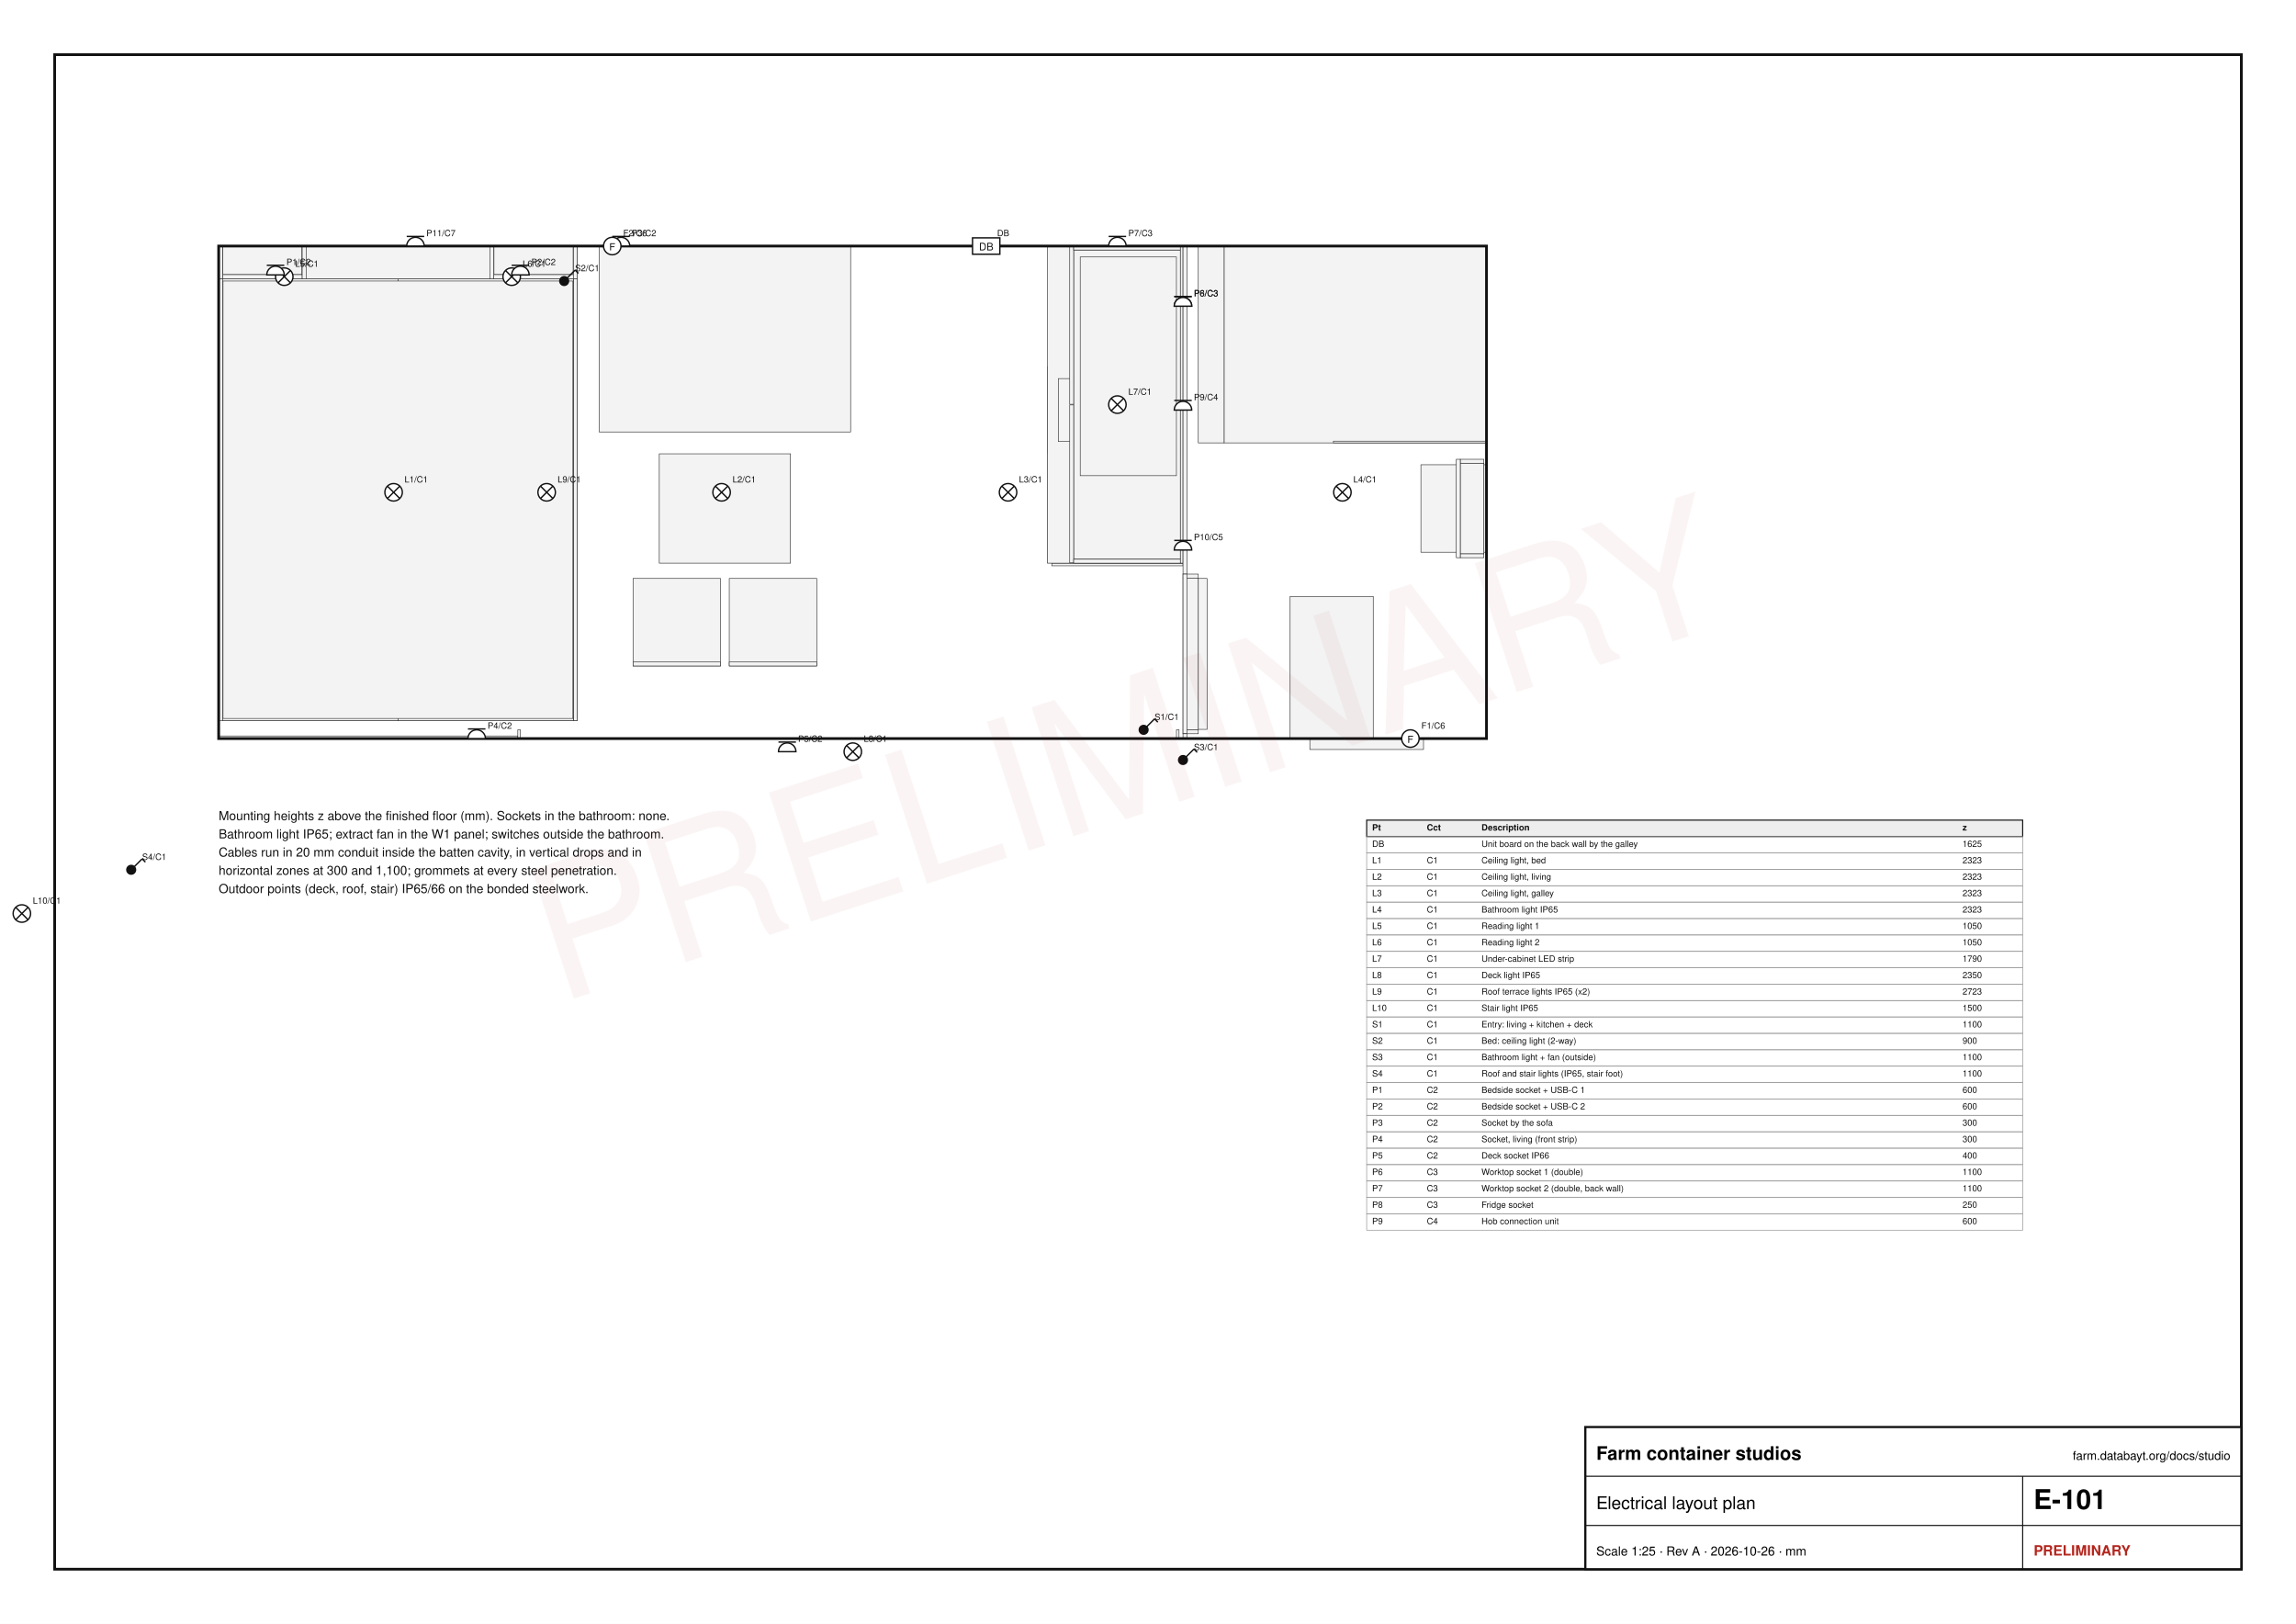
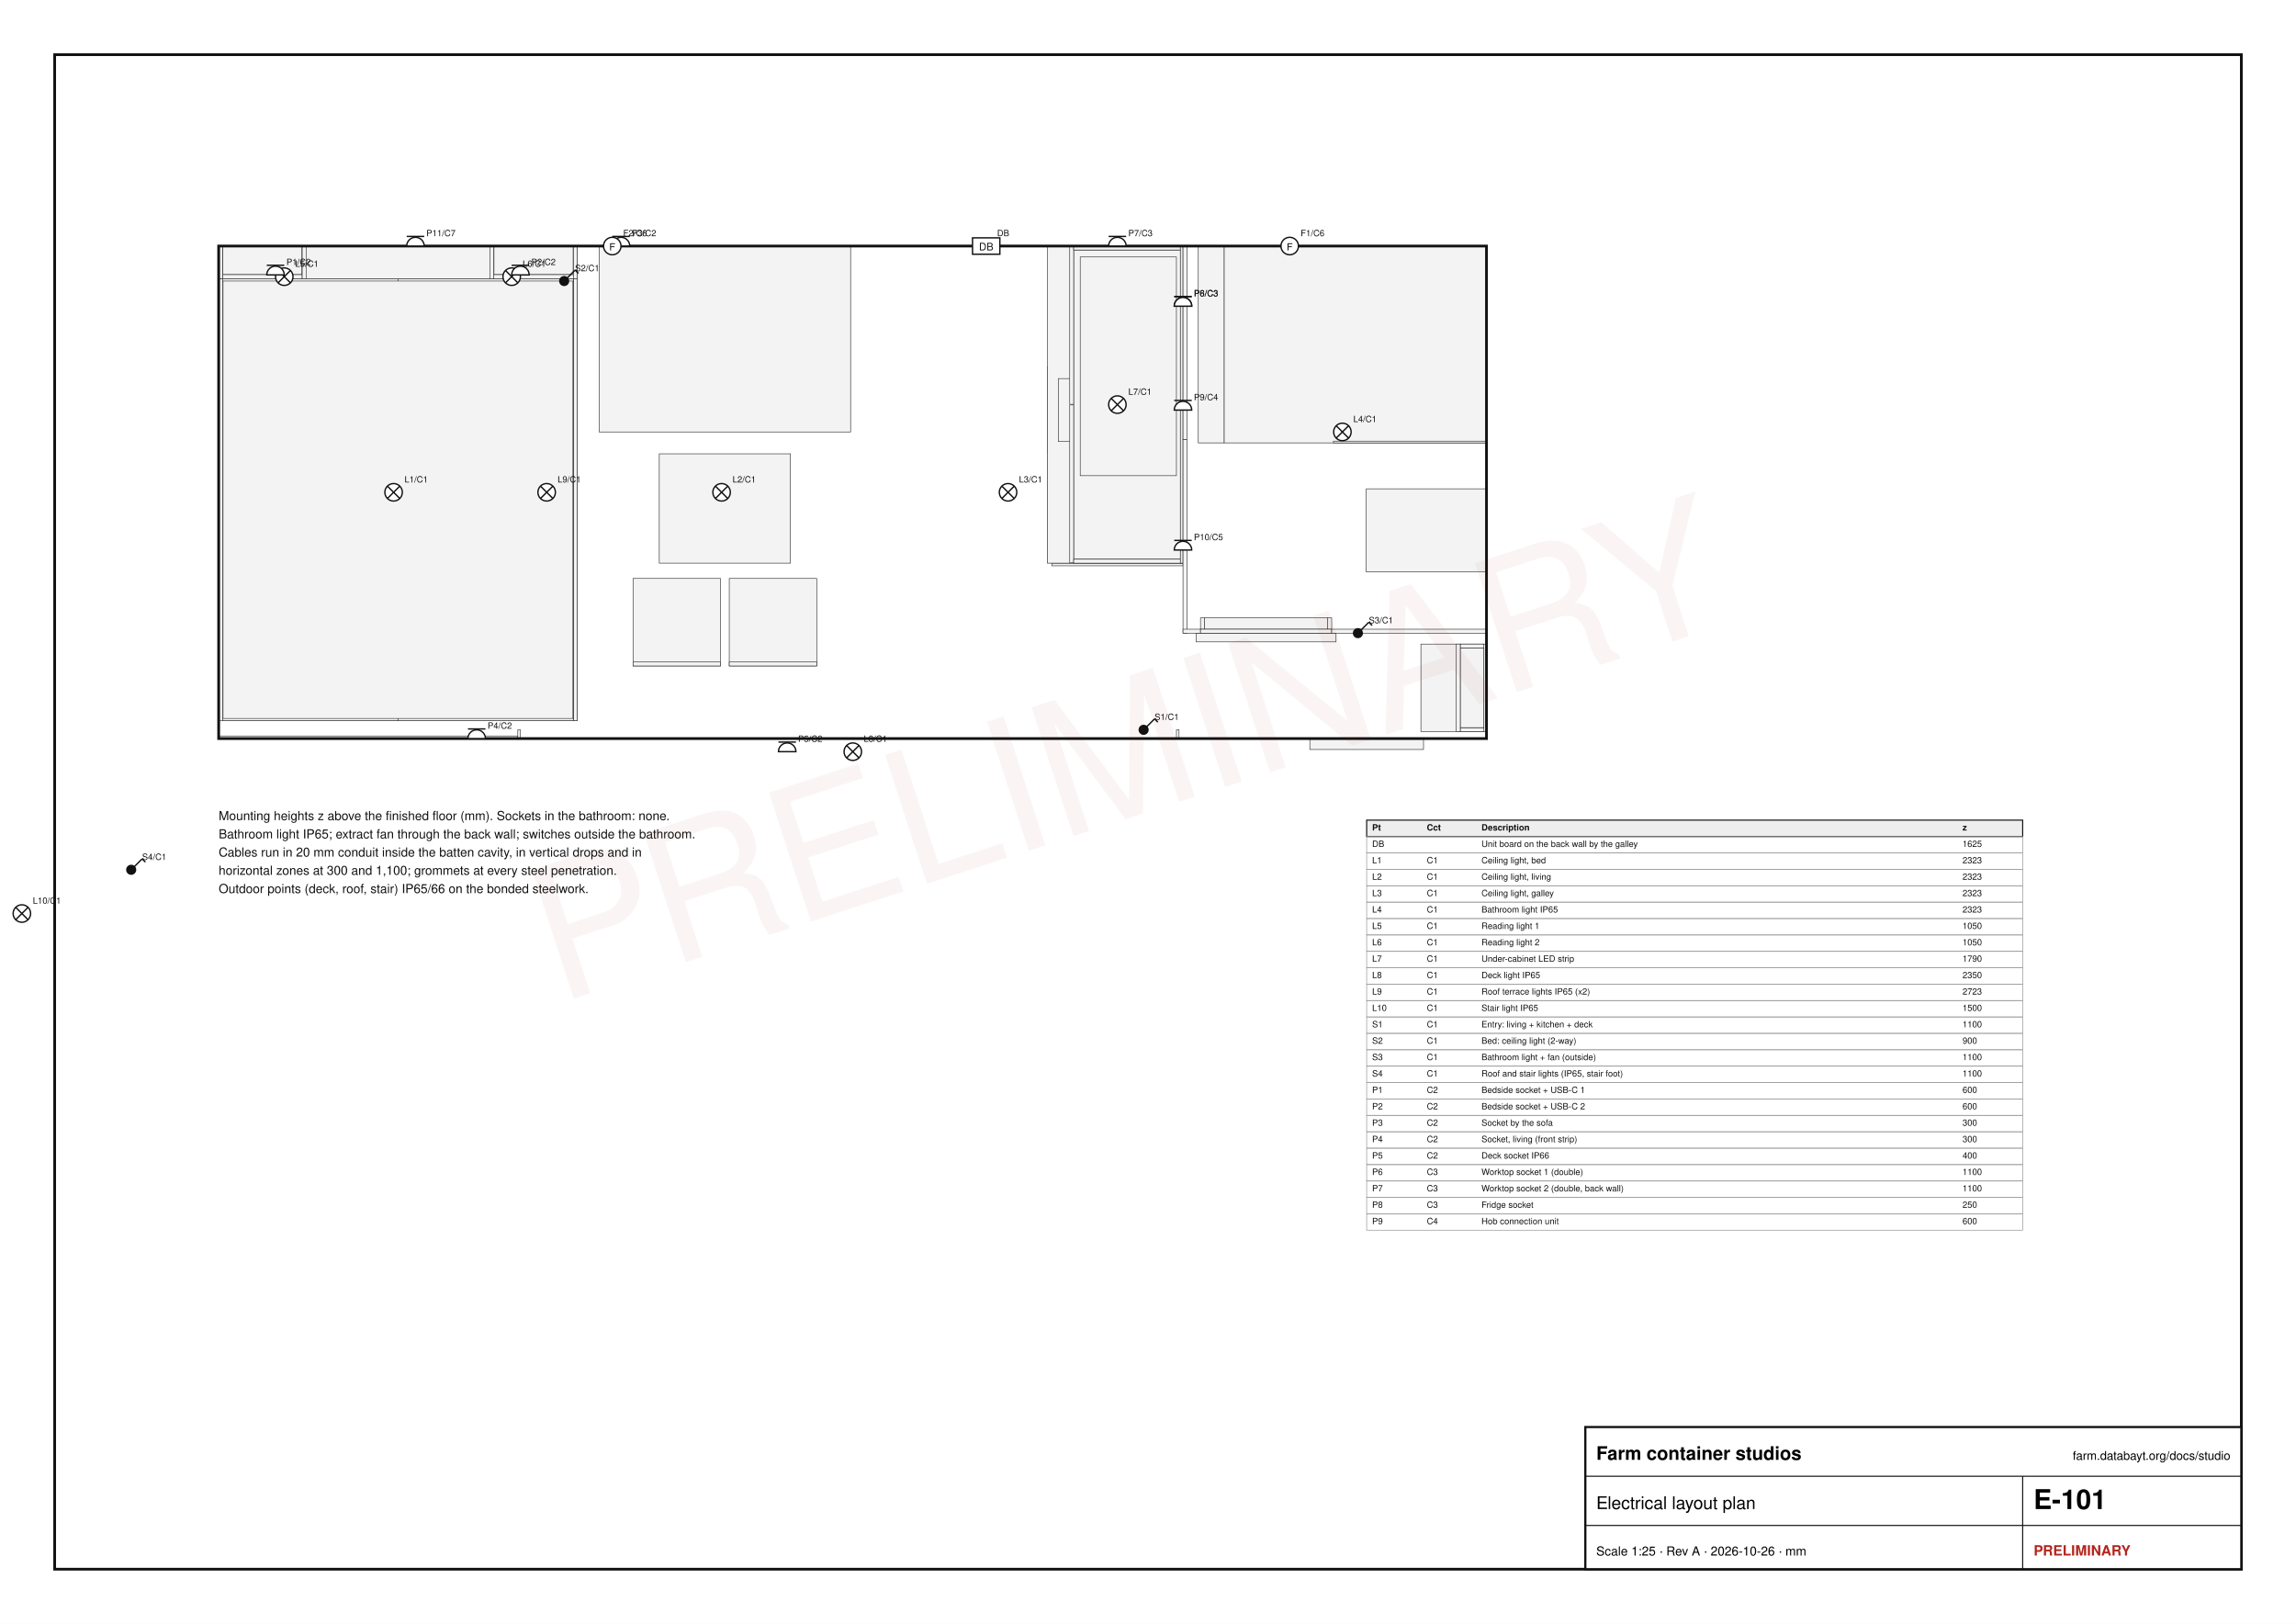
<svg xmlns="http://www.w3.org/2000/svg" width="420mm" height="297mm" viewBox="0 0 420 297" font-family="Helvetica, Arial, sans-serif">
  <rect x="0" y="0" width="420" height="297" fill="#fff" />
  <rect x="10" y="10" width="400" height="277" fill="none" stroke="#111" stroke-width="0.5" />
  <rect x="223.92" y="45" width="48" height="36" fill="#f3f3f3" stroke="#222" stroke-width="0.1" />
  <rect x="104.88" y="51" width="0.72" height="80.8" fill="#f3f3f3" stroke="#222" stroke-width="0.1" />
  <rect x="40" y="134.6" width="54.72" height="0.48" fill="#f3f3f3" stroke="#222" stroke-width="0.1" />
  <rect x="193.28" y="67" width="0.72" height="36" fill="#f3f3f3" stroke="#222" stroke-width="0.1" />
  <rect x="192.4" y="67.72" width="23.52" height="14.56" fill="#f3f3f3" stroke="#222" stroke-width="0.1" />
  <rect x="192.4" y="83.72" width="23.52" height="18.56" fill="#f3f3f3" stroke="#222" stroke-width="0.1" />
  <rect x="192.48" y="68.72" width="22.16" height="12.56" fill="#f3f3f3" stroke="#222" stroke-width="0.1" />
  <rect x="192.48" y="68.24" width="22.64" height="0.48" fill="#f3f3f3" stroke="#222" stroke-width="0.1" />
  <rect x="192.48" y="81.28" width="22.64" height="0.48" fill="#f3f3f3" stroke="#222" stroke-width="0.1" />
  <rect x="214.64" y="68.72" width="0.48" height="12.56" fill="#f3f3f3" stroke="#222" stroke-width="0.1" />
  <rect x="104.88" y="51.72" width="0.72" height="79.36" fill="#f3f3f3" stroke="#222" stroke-width="0.1" />
  <rect x="40" y="51" width="0.72" height="80.8" fill="#f3f3f3" stroke="#222" stroke-width="0.1" />
  <rect x="104.88" y="51" width="0.72" height="80.8" fill="#f3f3f3" stroke="#222" stroke-width="0.1" />
  <rect x="40.72" y="51" width="64.16" height="0.72" fill="#f3f3f3" stroke="#222" stroke-width="0.1" />
  <rect x="40.72" y="131.08" width="64.16" height="0.72" fill="#f3f3f3" stroke="#222" stroke-width="0.1" />
  <rect x="76.88" y="51.72" width="0.72" height="79.36" fill="#f3f3f3" stroke="#222" stroke-width="0.1" />
  <rect x="116.6" y="113.44" width="14.4" height="0.72" fill="#f3f3f3" stroke="#222" stroke-width="0.1" />
  <rect x="123.44" y="106.6" width="0.72" height="13.68" fill="#f3f3f3" stroke="#222" stroke-width="0.1" />
  <rect x="134.2" y="113.44" width="14.4" height="0.72" fill="#f3f3f3" stroke="#222" stroke-width="0.1" />
  <rect x="141.04" y="106.6" width="0.72" height="13.68" fill="#f3f3f3" stroke="#222" stroke-width="0.1" />
  <rect x="40.72" y="51" width="32.08" height="80.8" fill="#f3f3f3" stroke="#222" stroke-width="0.1" />
  <rect x="72.8" y="51" width="32.08" height="80.8" fill="#f3f3f3" stroke="#222" stroke-width="0.1" />
  <rect x="115.8" y="105.8" width="16" height="16" fill="#f3f3f3" stroke="#222" stroke-width="0.1" />
  <rect x="133.4" y="105.8" width="16" height="16" fill="#f3f3f3" stroke="#222" stroke-width="0.1" />
  <rect x="191.68" y="67.06" width="0.72" height="15.88" fill="#f3f3f3" stroke="#222" stroke-width="0.1" />
  <rect x="192.48" y="68.72" width="22.16" height="12.56" fill="#f3f3f3" stroke="#222" stroke-width="0.1" />
  <rect x="40.8" y="51.4" width="64" height="80" fill="#f3f3f3" stroke="#222" stroke-width="0.1" />
  <rect x="192.48" y="68.24" width="22.64" height="0.48" fill="#f3f3f3" stroke="#222" stroke-width="0.1" />
  <rect x="192.48" y="81.28" width="22.64" height="0.48" fill="#f3f3f3" stroke="#222" stroke-width="0.1" />
  <rect x="214.64" y="68.72" width="0.48" height="12.56" fill="#f3f3f3" stroke="#222" stroke-width="0.1" />
  <rect x="122.6" y="92.64" width="20" height="0.72" fill="#f3f3f3" stroke="#222" stroke-width="0.1" />
  <rect x="132.24" y="85" width="0.72" height="16" fill="#f3f3f3" stroke="#222" stroke-width="0.1" />
  <rect x="120.6" y="83" width="24" height="20" fill="#f3f3f3" stroke="#222" stroke-width="0.1" />
-   <rect x="236" y="109.08" width="15.2" height="26" fill="#f3f3f3" stroke="#222" stroke-width="0.1" />
+   <rect x="249.92" y="89.4" width="22" height="15.2" fill="#f3f3f3" stroke="#222" stroke-width="0.1" />
  <rect x="109.6" y="45" width="46" height="34" fill="#f3f3f3" stroke="#222" stroke-width="0.1" />
  <rect x="115.8" y="121.08" width="16" height="0.72" fill="#f3f3f3" stroke="#222" stroke-width="0.1" />
  <rect x="133.4" y="121.08" width="16" height="0.72" fill="#f3f3f3" stroke="#222" stroke-width="0.1" />
-   <rect x="259.92" y="85" width="12" height="16" fill="#f3f3f3" stroke="#222" stroke-width="0.1" />
+   <rect x="259.92" y="117.8" width="12" height="16" fill="#f3f3f3" stroke="#222" stroke-width="0.1" />
  <rect x="192.8" y="45.4" width="22" height="20.4" fill="#f3f3f3" stroke="#222" stroke-width="0.1" />
  <rect x="191.68" y="83.06" width="0.72" height="19.88" fill="#f3f3f3" stroke="#222" stroke-width="0.1" />
  <rect x="191.68" y="67.06" width="0.72" height="15.88" fill="#f3f3f3" stroke="#222" stroke-width="0.1" />
  <rect x="192.4" y="66.28" width="23.52" height="0.72" fill="#f3f3f3" stroke="#222" stroke-width="0.1" />
  <rect x="192.4" y="45" width="4" height="21.28" fill="#f3f3f3" stroke="#222" stroke-width="0.1" />
  <rect x="211.92" y="45" width="4" height="21.28" fill="#f3f3f3" stroke="#222" stroke-width="0.1" />
  <rect x="192.4" y="67" width="23.52" height="0.72" fill="#f3f3f3" stroke="#222" stroke-width="0.1" />
  <rect x="192.4" y="82.28" width="23.52" height="0.72" fill="#f3f3f3" stroke="#222" stroke-width="0.1" />
  <rect x="192.4" y="67.72" width="4" height="14.56" fill="#f3f3f3" stroke="#222" stroke-width="0.1" />
  <rect x="211.92" y="67.72" width="4" height="14.56" fill="#f3f3f3" stroke="#222" stroke-width="0.1" />
  <rect x="215.92" y="67" width="0.48" height="16" fill="#f3f3f3" stroke="#222" stroke-width="0.1" />
  <rect x="192.4" y="83" width="23.52" height="0.72" fill="#f3f3f3" stroke="#222" stroke-width="0.1" />
  <rect x="192.4" y="102.28" width="23.52" height="0.72" fill="#f3f3f3" stroke="#222" stroke-width="0.1" />
  <rect x="192.4" y="83.72" width="4" height="18.56" fill="#f3f3f3" stroke="#222" stroke-width="0.1" />
  <rect x="211.92" y="83.72" width="4" height="18.56" fill="#f3f3f3" stroke="#222" stroke-width="0.1" />
  <rect x="215.92" y="83" width="0.48" height="20" fill="#f3f3f3" stroke="#222" stroke-width="0.1" />
  <rect x="192.4" y="103" width="24" height="0.48" fill="#f3f3f3" stroke="#222" stroke-width="0.1" />
  <rect x="191.6" y="45" width="24.8" height="58" fill="#f3f3f3" stroke="#222" stroke-width="0.1" />
  <rect x="197.6" y="84.4" width="16.8" height="17.2" fill="#f3f3f3" stroke="#222" stroke-width="0.1" />
  <rect x="193.6" y="69.24" width="20.8" height="11.52" fill="#f3f3f3" stroke="#222" stroke-width="0.1" />
  <rect x="104.88" y="45" width="0.72" height="5.28" fill="#f3f3f3" stroke="#222" stroke-width="0.1" />
  <rect x="219.2" y="45" width="4.72" height="36" fill="#f3f3f3" stroke="#222" stroke-width="0.1" />
  <rect x="40" y="50.28" width="65.6" height="0.72" fill="#f3f3f3" stroke="#222" stroke-width="0.1" />
  <rect x="40" y="45" width="65.6" height="6" fill="#f3f3f3" stroke="#222" stroke-width="0.1" />
  <rect x="40.72" y="45" width="14.56" height="6" fill="#f3f3f3" stroke="#222" stroke-width="0.1" />
  <rect x="90.32" y="45" width="14.56" height="6" fill="#f3f3f3" stroke="#222" stroke-width="0.1" />
-   <rect x="267.12" y="84.72" width="4.32" height="16.56" fill="#f3f3f3" stroke="#222" stroke-width="0.1" />
+   <rect x="267.12" y="118.52" width="4.32" height="14.56" fill="#f3f3f3" stroke="#222" stroke-width="0.1" />
  <rect x="40.76" y="45.08" width="14.48" height="5.12" fill="#f3f3f3" stroke="#222" stroke-width="0.1" />
  <rect x="90.36" y="45.08" width="14.48" height="5.12" fill="#f3f3f3" stroke="#222" stroke-width="0.1" />
-   <rect x="267.52" y="84.76" width="3.92" height="16.48" fill="#f3f3f3" stroke="#222" stroke-width="0.1" />
+   <rect x="267.52" y="118.56" width="3.92" height="14.48" fill="#f3f3f3" stroke="#222" stroke-width="0.1" />
  <rect x="203.6" y="67.8" width="12" height="14.4" fill="#f3f3f3" stroke="#222" stroke-width="0.1" />
  <rect x="203.6" y="67" width="12.8" height="16" fill="#f3f3f3" stroke="#222" stroke-width="0.1" />
  <rect x="40.76" y="45.08" width="14.48" height="5.12" fill="#f3f3f3" stroke="#222" stroke-width="0.1" />
  <rect x="90.36" y="45.08" width="14.48" height="5.12" fill="#f3f3f3" stroke="#222" stroke-width="0.1" />
  <rect x="196.4" y="45.72" width="19.52" height="56.56" fill="#f3f3f3" stroke="#222" stroke-width="0.1" />
-   <rect x="267.12" y="84" width="4.32" height="0.72" fill="#f3f3f3" stroke="#222" stroke-width="0.1" />
-   <rect x="267.12" y="101.28" width="4.32" height="0.72" fill="#f3f3f3" stroke="#222" stroke-width="0.1" />
-   <rect x="267.12" y="84.72" width="4.32" height="16.56" fill="#f3f3f3" stroke="#222" stroke-width="0.1" />
-   <rect x="266.4" y="84" width="0.72" height="18" fill="#f3f3f3" stroke="#222" stroke-width="0.1" />
+   <rect x="267.12" y="117.8" width="4.32" height="0.72" fill="#f3f3f3" stroke="#222" stroke-width="0.1" />
+   <rect x="267.12" y="133.08" width="4.32" height="0.72" fill="#f3f3f3" stroke="#222" stroke-width="0.1" />
+   <rect x="267.12" y="118.52" width="4.32" height="14.56" fill="#f3f3f3" stroke="#222" stroke-width="0.1" />
+   <rect x="266.4" y="117.8" width="0.72" height="16" fill="#f3f3f3" stroke="#222" stroke-width="0.1" />
  <rect x="40.76" y="45.08" width="14.48" height="5.12" fill="#f3f3f3" stroke="#222" stroke-width="0.1" />
  <rect x="90.36" y="45.08" width="14.48" height="5.12" fill="#f3f3f3" stroke="#222" stroke-width="0.1" />
-   <rect x="219.2" y="105.8" width="1.6" height="27.6" fill="#f3f3f3" stroke="#222" stroke-width="0.1" />
  <rect x="239.6" y="135.08" width="20.8" height="2" fill="#f3f3f3" stroke="#222" stroke-width="0.1" />
  <rect x="243.92" y="80.68" width="28" height="0.32" fill="#f3f3f3" stroke="#222" stroke-width="0.1" />
-   <rect x="216.4" y="105" width="2.8" height="0.72" fill="#f3f3f3" stroke="#222" stroke-width="0.1" />
-   <rect x="216.4" y="133.48" width="2.8" height="0.72" fill="#f3f3f3" stroke="#222" stroke-width="0.1" />
-   <rect x="216.4" y="105.72" width="2.8" height="27.76" fill="#f3f3f3" stroke="#222" stroke-width="0.1" />
+   <rect x="219.6" y="113" width="0.72" height="2.08" fill="#f3f3f3" stroke="#222" stroke-width="0.1" />
+   <rect x="242.88" y="113" width="0.72" height="2.08" fill="#f3f3f3" stroke="#222" stroke-width="0.1" />
+   <rect x="220.32" y="113" width="22.56" height="2.08" fill="#f3f3f3" stroke="#222" stroke-width="0.1" />
+   <rect x="218.8" y="115.8" width="25.6" height="1.6" fill="#f3f3f3" stroke="#222" stroke-width="0.1" />
  <rect x="40" y="45" width="0.72" height="6" fill="#f3f3f3" stroke="#222" stroke-width="0.1" />
  <rect x="55.28" y="45" width="0.72" height="6" fill="#f3f3f3" stroke="#222" stroke-width="0.1" />
  <rect x="89.6" y="45" width="0.72" height="6" fill="#f3f3f3" stroke="#222" stroke-width="0.1" />
  <rect x="104.88" y="45" width="0.72" height="6" fill="#f3f3f3" stroke="#222" stroke-width="0.1" />
  <rect x="94.72" y="133.48" width="0.48" height="1.6" fill="#f3f3f3" stroke="#222" stroke-width="0.1" />
  <rect x="215.2" y="133.48" width="0.48" height="1.6" fill="#f3f3f3" stroke="#222" stroke-width="0.1" />
  <rect x="197.6" y="47" width="17.6" height="40" fill="#f3f3f3" stroke="#222" stroke-width="0.1" />
  <rect x="195.68" y="45.06" width="0.72" height="28.88" fill="#f3f3f3" stroke="#222" stroke-width="0.1" />
  <rect x="195.68" y="74.06" width="0.72" height="28.88" fill="#f3f3f3" stroke="#222" stroke-width="0.1" />
  <rect x="196.4" y="45" width="19.52" height="0.72" fill="#f3f3f3" stroke="#222" stroke-width="0.1" />
  <rect x="196.4" y="102.28" width="19.52" height="0.72" fill="#f3f3f3" stroke="#222" stroke-width="0.1" />
  <rect x="215.92" y="45" width="0.48" height="58" fill="#f3f3f3" stroke="#222" stroke-width="0.1" />
-   <rect x="216.4" y="45" width="0.72" height="30" fill="#f3f3f3" stroke="#222" stroke-width="0.1" />
-   <rect x="216.4" y="75" width="0.72" height="30" fill="#f3f3f3" stroke="#222" stroke-width="0.1" />
-   <rect x="216.4" y="105" width="0.72" height="29.2" fill="#f3f3f3" stroke="#222" stroke-width="0.1" />
-   <rect x="216.4" y="134.2" width="0.72" height="0.88" fill="#f3f3f3" stroke="#222" stroke-width="0.1" />
+   <rect x="216.4" y="45" width="0.72" height="35.4" fill="#f3f3f3" stroke="#222" stroke-width="0.1" />
+   <rect x="216.4" y="80.4" width="0.72" height="35.4" fill="#f3f3f3" stroke="#222" stroke-width="0.1" />
+   <rect x="216.4" y="115.08" width="3.2" height="0.72" fill="#f3f3f3" stroke="#222" stroke-width="0.1" />
+   <rect x="219.6" y="115.08" width="24" height="0.72" fill="#f3f3f3" stroke="#222" stroke-width="0.1" />
+   <rect x="243.6" y="115.08" width="28.32" height="0.72" fill="#f3f3f3" stroke="#222" stroke-width="0.1" />
  <rect x="40" y="45" width="231.92" height="90.08" fill="none" stroke="#111" stroke-width="0.5" />
  <rect x="177.9" y="43.5" width="5" height="3" fill="#fff" stroke="#111" stroke-width="0.25" />
  <text x="180.4" y="45.8" font-size="1.9" text-anchor="middle" font-weight="normal" fill="#111">DB</text>
  <text x="182.4" y="43.2" font-size="1.6" text-anchor="start" font-weight="normal" fill="#111">DB</text>
  <circle cx="72" cy="90.04" r="1.6" fill="#fff" stroke="#111" stroke-width="0.25" />
  <line x1="70.88" y1="88.92" x2="73.12" y2="91.16" stroke="#111" stroke-width="0.25" />
  <line x1="70.88" y1="91.16" x2="73.12" y2="88.92" stroke="#111" stroke-width="0.25" />
  <text x="74" y="88.24" font-size="1.6" text-anchor="start" font-weight="normal" fill="#111">L1/C1</text>
  <circle cx="132" cy="90.04" r="1.6" fill="#fff" stroke="#111" stroke-width="0.25" />
  <line x1="130.88" y1="88.92" x2="133.12" y2="91.16" stroke="#111" stroke-width="0.25" />
  <line x1="130.88" y1="91.16" x2="133.12" y2="88.92" stroke="#111" stroke-width="0.25" />
  <text x="134" y="88.24" font-size="1.6" text-anchor="start" font-weight="normal" fill="#111">L2/C1</text>
  <circle cx="184.4" cy="90.04" r="1.6" fill="#fff" stroke="#111" stroke-width="0.25" />
  <line x1="183.28" y1="88.92" x2="185.52" y2="91.16" stroke="#111" stroke-width="0.25" />
  <line x1="183.28" y1="91.16" x2="185.52" y2="88.92" stroke="#111" stroke-width="0.25" />
  <text x="186.4" y="88.24" font-size="1.6" text-anchor="start" font-weight="normal" fill="#111">L3/C1</text>
-   <circle cx="245.56" cy="90.04" r="1.6" fill="#fff" stroke="#111" stroke-width="0.25" />
-   <line x1="244.44" y1="88.92" x2="246.68" y2="91.16" stroke="#111" stroke-width="0.25" />
-   <line x1="244.44" y1="91.16" x2="246.68" y2="88.92" stroke="#111" stroke-width="0.25" />
-   <text x="247.56" y="88.24" font-size="1.6" text-anchor="start" font-weight="normal" fill="#111">L4/C1</text>
+   <circle cx="245.56" cy="79" r="1.6" fill="#fff" stroke="#111" stroke-width="0.25" />
+   <line x1="244.44" y1="77.88" x2="246.68" y2="80.12" stroke="#111" stroke-width="0.25" />
+   <line x1="244.44" y1="80.12" x2="246.68" y2="77.88" stroke="#111" stroke-width="0.25" />
+   <text x="247.56" y="77.2" font-size="1.6" text-anchor="start" font-weight="normal" fill="#111">L4/C1</text>
  <circle cx="52" cy="50.6" r="1.6" fill="#fff" stroke="#111" stroke-width="0.25" />
  <line x1="50.88" y1="49.48" x2="53.12" y2="51.72" stroke="#111" stroke-width="0.25" />
  <line x1="50.88" y1="51.72" x2="53.12" y2="49.48" stroke="#111" stroke-width="0.25" />
  <text x="54" y="48.8" font-size="1.6" text-anchor="start" font-weight="normal" fill="#111">L5/C1</text>
  <circle cx="93.6" cy="50.6" r="1.6" fill="#fff" stroke="#111" stroke-width="0.25" />
  <line x1="92.48" y1="49.48" x2="94.72" y2="51.72" stroke="#111" stroke-width="0.25" />
  <line x1="92.48" y1="51.72" x2="94.72" y2="49.48" stroke="#111" stroke-width="0.25" />
  <text x="95.6" y="48.8" font-size="1.6" text-anchor="start" font-weight="normal" fill="#111">L6/C1</text>
  <circle cx="204.4" cy="74" r="1.6" fill="#fff" stroke="#111" stroke-width="0.25" />
  <line x1="203.28" y1="72.88" x2="205.52" y2="75.12" stroke="#111" stroke-width="0.25" />
  <line x1="203.28" y1="75.12" x2="205.52" y2="72.88" stroke="#111" stroke-width="0.25" />
  <text x="206.4" y="72.2" font-size="1.6" text-anchor="start" font-weight="normal" fill="#111">L7/C1</text>
  <circle cx="156" cy="137.48" r="1.6" fill="#fff" stroke="#111" stroke-width="0.25" />
  <line x1="154.88" y1="136.36" x2="157.12" y2="138.6" stroke="#111" stroke-width="0.25" />
  <line x1="154.88" y1="138.6" x2="157.12" y2="136.36" stroke="#111" stroke-width="0.25" />
  <text x="158" y="135.68" font-size="1.6" text-anchor="start" font-weight="normal" fill="#111">L8/C1</text>
  <circle cx="100" cy="90.04" r="1.6" fill="#fff" stroke="#111" stroke-width="0.25" />
  <line x1="98.88" y1="88.92" x2="101.12" y2="91.16" stroke="#111" stroke-width="0.25" />
  <line x1="98.88" y1="91.16" x2="101.12" y2="88.92" stroke="#111" stroke-width="0.25" />
  <text x="102" y="88.24" font-size="1.6" text-anchor="start" font-weight="normal" fill="#111">L9/C1</text>
  <circle cx="4" cy="167.08" r="1.6" fill="#fff" stroke="#111" stroke-width="0.25" />
  <line x1="2.88" y1="165.96" x2="5.12" y2="168.2" stroke="#111" stroke-width="0.25" />
  <line x1="2.88" y1="168.2" x2="5.12" y2="165.96" stroke="#111" stroke-width="0.25" />
  <text x="6" y="165.28" font-size="1.6" text-anchor="start" font-weight="normal" fill="#111">L10/C1</text>
  <circle cx="209.2" cy="133.48" r="0.8" fill="#111" stroke="#111" stroke-width="0.25" />
  <line x1="209.2" y1="133.48" x2="211.2" y2="131.48" stroke="#111" stroke-width="0.25" />
  <line x1="211.2" y1="131.48" x2="211.8" y2="132.08" stroke="#111" stroke-width="0.25" />
  <text x="211.2" y="131.68" font-size="1.6" text-anchor="start" font-weight="normal" fill="#111">S1/C1</text>
  <circle cx="103.2" cy="51.4" r="0.8" fill="#111" stroke="#111" stroke-width="0.25" />
  <line x1="103.2" y1="51.4" x2="105.2" y2="49.4" stroke="#111" stroke-width="0.25" />
  <line x1="105.2" y1="49.4" x2="105.8" y2="50" stroke="#111" stroke-width="0.25" />
  <text x="105.2" y="49.6" font-size="1.6" text-anchor="start" font-weight="normal" fill="#111">S2/C1</text>
-   <circle cx="216.4" cy="139" r="0.8" fill="#111" stroke="#111" stroke-width="0.25" />
-   <line x1="216.4" y1="139" x2="218.4" y2="137" stroke="#111" stroke-width="0.25" />
-   <line x1="218.4" y1="137" x2="219" y2="137.6" stroke="#111" stroke-width="0.25" />
-   <text x="218.4" y="137.2" font-size="1.6" text-anchor="start" font-weight="normal" fill="#111">S3/C1</text>
+   <circle cx="248.4" cy="115.8" r="0.8" fill="#111" stroke="#111" stroke-width="0.25" />
+   <line x1="248.4" y1="115.8" x2="250.4" y2="113.8" stroke="#111" stroke-width="0.25" />
+   <line x1="250.4" y1="113.8" x2="251" y2="114.4" stroke="#111" stroke-width="0.25" />
+   <text x="250.4" y="114" font-size="1.6" text-anchor="start" font-weight="normal" fill="#111">S3/C1</text>
  <circle cx="24" cy="159.08" r="0.8" fill="#111" stroke="#111" stroke-width="0.25" />
  <line x1="24" y1="159.08" x2="26" y2="157.08" stroke="#111" stroke-width="0.25" />
  <line x1="26" y1="157.08" x2="26.6" y2="157.68" stroke="#111" stroke-width="0.25" />
  <text x="26" y="157.28" font-size="1.6" text-anchor="start" font-weight="normal" fill="#111">S4/C1</text>
  <path d="M48.8,50.28 A1.6,1.6 0 0 1 52,50.28 Z" fill="#fff" stroke="#111" stroke-width="0.25" />
  <line x1="48.8" y1="48.52" x2="52" y2="48.52" stroke="#111" stroke-width="0.25" />
  <text x="52.4" y="48.48" font-size="1.6" text-anchor="start" font-weight="normal" fill="#111">P1/C2</text>
  <path d="M93.6,50.28 A1.6,1.6 0 0 1 96.8,50.28 Z" fill="#fff" stroke="#111" stroke-width="0.25" />
  <line x1="93.6" y1="48.52" x2="96.8" y2="48.52" stroke="#111" stroke-width="0.25" />
  <text x="97.2" y="48.48" font-size="1.6" text-anchor="start" font-weight="normal" fill="#111">P2/C2</text>
  <path d="M112,45 A1.6,1.6 0 0 1 115.2,45 Z" fill="#fff" stroke="#111" stroke-width="0.25" />
  <line x1="112" y1="43.24" x2="115.2" y2="43.24" stroke="#111" stroke-width="0.25" />
  <text x="115.6" y="43.2" font-size="1.6" text-anchor="start" font-weight="normal" fill="#111">P3/C2</text>
  <path d="M85.6,135.08 A1.6,1.6 0 0 1 88.8,135.08 Z" fill="#fff" stroke="#111" stroke-width="0.25" />
  <line x1="85.6" y1="133.32" x2="88.8" y2="133.32" stroke="#111" stroke-width="0.25" />
  <text x="89.2" y="133.28" font-size="1.6" text-anchor="start" font-weight="normal" fill="#111">P4/C2</text>
  <path d="M142.4,137.48 A1.6,1.6 0 0 1 145.6,137.48 Z" fill="#fff" stroke="#111" stroke-width="0.25" />
  <line x1="142.4" y1="135.72" x2="145.6" y2="135.72" stroke="#111" stroke-width="0.25" />
  <text x="146" y="135.68" font-size="1.6" text-anchor="start" font-weight="normal" fill="#111">P5/C2</text>
  <path d="M214.8,56 A1.6,1.6 0 0 1 218,56 Z" fill="#fff" stroke="#111" stroke-width="0.25" />
  <line x1="214.8" y1="54.24" x2="218" y2="54.24" stroke="#111" stroke-width="0.25" />
  <text x="218.4" y="54.2" font-size="1.6" text-anchor="start" font-weight="normal" fill="#111">P6/C3</text>
  <path d="M202.8,45 A1.6,1.6 0 0 1 206,45 Z" fill="#fff" stroke="#111" stroke-width="0.25" />
  <line x1="202.8" y1="43.24" x2="206" y2="43.24" stroke="#111" stroke-width="0.25" />
  <text x="206.4" y="43.2" font-size="1.6" text-anchor="start" font-weight="normal" fill="#111">P7/C3</text>
  <path d="M214.8,56 A1.6,1.6 0 0 1 218,56 Z" fill="#fff" stroke="#111" stroke-width="0.25" />
  <line x1="214.8" y1="54.24" x2="218" y2="54.24" stroke="#111" stroke-width="0.25" />
  <text x="218.4" y="54.2" font-size="1.6" text-anchor="start" font-weight="normal" fill="#111">P8/C3</text>
  <path d="M214.8,75 A1.6,1.6 0 0 1 218,75 Z" fill="#fff" stroke="#111" stroke-width="0.25" />
  <line x1="214.8" y1="73.24" x2="218" y2="73.24" stroke="#111" stroke-width="0.25" />
  <text x="218.4" y="73.2" font-size="1.6" text-anchor="start" font-weight="normal" fill="#111">P9/C4</text>
  <path d="M214.8,100.6 A1.6,1.6 0 0 1 218,100.6 Z" fill="#fff" stroke="#111" stroke-width="0.25" />
  <line x1="214.8" y1="98.84" x2="218" y2="98.84" stroke="#111" stroke-width="0.25" />
  <text x="218.4" y="98.8" font-size="1.6" text-anchor="start" font-weight="normal" fill="#111">P10/C5</text>
-   <circle cx="258" cy="135.08" r="1.6" fill="#fff" stroke="#111" stroke-width="0.25" />
-   <text x="258" y="135.88" font-size="1.8" text-anchor="middle" font-weight="normal" fill="#111">F</text>
-   <text x="260" y="133.28" font-size="1.6" text-anchor="start" font-weight="normal" fill="#111">F1/C6</text>
+   <circle cx="235.92" cy="45" r="1.6" fill="#fff" stroke="#111" stroke-width="0.25" />
+   <text x="235.92" y="45.8" font-size="1.8" text-anchor="middle" font-weight="normal" fill="#111">F</text>
+   <text x="237.92" y="43.2" font-size="1.6" text-anchor="start" font-weight="normal" fill="#111">F1/C6</text>
  <circle cx="112" cy="45" r="1.6" fill="#fff" stroke="#111" stroke-width="0.25" />
  <text x="112" y="45.8" font-size="1.8" text-anchor="middle" font-weight="normal" fill="#111">F</text>
  <text x="114" y="43.2" font-size="1.6" text-anchor="start" font-weight="normal" fill="#111">F2/C6</text>
  <path d="M74.4,45 A1.6,1.6 0 0 1 77.6,45 Z" fill="#fff" stroke="#111" stroke-width="0.25" />
  <line x1="74.4" y1="43.24" x2="77.6" y2="43.24" stroke="#111" stroke-width="0.25" />
  <text x="78" y="43.2" font-size="1.6" text-anchor="start" font-weight="normal" fill="#111">P11/C7</text>
  <rect x="250" y="150" width="120" height="3" fill="#eee" stroke="#111" stroke-width="0.2" />
  <text x="251" y="151.9" font-size="1.6" text-anchor="start" font-weight="bold" fill="#111">Pt</text>
  <text x="261" y="151.9" font-size="1.6" text-anchor="start" font-weight="bold" fill="#111">Cct</text>
  <text x="271" y="151.9" font-size="1.6" text-anchor="start" font-weight="bold" fill="#111">Description</text>
  <text x="359" y="151.9" font-size="1.6" text-anchor="start" font-weight="bold" fill="#111">z</text>
  <rect x="250" y="153" width="120" height="3" fill="none" stroke="#999" stroke-width="0.12" />
  <text x="251" y="154.9" font-size="1.6" text-anchor="start" font-weight="normal" fill="#111">DB</text>
  <text x="261" y="154.9" font-size="1.6" text-anchor="start" font-weight="normal" fill="#111" />
  <text x="271" y="154.9" font-size="1.6" text-anchor="start" font-weight="normal" fill="#111">Unit board on the back wall by the galley</text>
  <text x="359" y="154.9" font-size="1.6" text-anchor="start" font-weight="normal" fill="#111">1625</text>
  <rect x="250" y="156" width="120" height="3" fill="none" stroke="#999" stroke-width="0.12" />
  <text x="251" y="157.9" font-size="1.6" text-anchor="start" font-weight="normal" fill="#111">L1</text>
  <text x="261" y="157.9" font-size="1.6" text-anchor="start" font-weight="normal" fill="#111">C1</text>
  <text x="271" y="157.9" font-size="1.6" text-anchor="start" font-weight="normal" fill="#111">Ceiling light, bed</text>
  <text x="359" y="157.9" font-size="1.6" text-anchor="start" font-weight="normal" fill="#111">2323</text>
  <rect x="250" y="159" width="120" height="3" fill="none" stroke="#999" stroke-width="0.12" />
  <text x="251" y="160.9" font-size="1.6" text-anchor="start" font-weight="normal" fill="#111">L2</text>
  <text x="261" y="160.9" font-size="1.6" text-anchor="start" font-weight="normal" fill="#111">C1</text>
  <text x="271" y="160.9" font-size="1.6" text-anchor="start" font-weight="normal" fill="#111">Ceiling light, living</text>
  <text x="359" y="160.9" font-size="1.6" text-anchor="start" font-weight="normal" fill="#111">2323</text>
  <rect x="250" y="162" width="120" height="3" fill="none" stroke="#999" stroke-width="0.12" />
  <text x="251" y="163.9" font-size="1.6" text-anchor="start" font-weight="normal" fill="#111">L3</text>
  <text x="261" y="163.9" font-size="1.6" text-anchor="start" font-weight="normal" fill="#111">C1</text>
  <text x="271" y="163.9" font-size="1.6" text-anchor="start" font-weight="normal" fill="#111">Ceiling light, galley</text>
  <text x="359" y="163.9" font-size="1.6" text-anchor="start" font-weight="normal" fill="#111">2323</text>
  <rect x="250" y="165" width="120" height="3" fill="none" stroke="#999" stroke-width="0.12" />
  <text x="251" y="166.9" font-size="1.6" text-anchor="start" font-weight="normal" fill="#111">L4</text>
  <text x="261" y="166.9" font-size="1.6" text-anchor="start" font-weight="normal" fill="#111">C1</text>
  <text x="271" y="166.9" font-size="1.6" text-anchor="start" font-weight="normal" fill="#111">Bathroom light IP65</text>
  <text x="359" y="166.9" font-size="1.6" text-anchor="start" font-weight="normal" fill="#111">2323</text>
  <rect x="250" y="168" width="120" height="3" fill="none" stroke="#999" stroke-width="0.12" />
  <text x="251" y="169.9" font-size="1.6" text-anchor="start" font-weight="normal" fill="#111">L5</text>
  <text x="261" y="169.9" font-size="1.6" text-anchor="start" font-weight="normal" fill="#111">C1</text>
  <text x="271" y="169.9" font-size="1.6" text-anchor="start" font-weight="normal" fill="#111">Reading light 1</text>
  <text x="359" y="169.9" font-size="1.6" text-anchor="start" font-weight="normal" fill="#111">1050</text>
  <rect x="250" y="171" width="120" height="3" fill="none" stroke="#999" stroke-width="0.12" />
  <text x="251" y="172.9" font-size="1.6" text-anchor="start" font-weight="normal" fill="#111">L6</text>
  <text x="261" y="172.9" font-size="1.6" text-anchor="start" font-weight="normal" fill="#111">C1</text>
  <text x="271" y="172.9" font-size="1.6" text-anchor="start" font-weight="normal" fill="#111">Reading light 2</text>
  <text x="359" y="172.9" font-size="1.6" text-anchor="start" font-weight="normal" fill="#111">1050</text>
  <rect x="250" y="174" width="120" height="3" fill="none" stroke="#999" stroke-width="0.12" />
  <text x="251" y="175.9" font-size="1.6" text-anchor="start" font-weight="normal" fill="#111">L7</text>
  <text x="261" y="175.9" font-size="1.6" text-anchor="start" font-weight="normal" fill="#111">C1</text>
  <text x="271" y="175.9" font-size="1.6" text-anchor="start" font-weight="normal" fill="#111">Under-cabinet LED strip</text>
  <text x="359" y="175.9" font-size="1.6" text-anchor="start" font-weight="normal" fill="#111">1790</text>
  <rect x="250" y="177" width="120" height="3" fill="none" stroke="#999" stroke-width="0.12" />
  <text x="251" y="178.9" font-size="1.6" text-anchor="start" font-weight="normal" fill="#111">L8</text>
  <text x="261" y="178.9" font-size="1.6" text-anchor="start" font-weight="normal" fill="#111">C1</text>
  <text x="271" y="178.9" font-size="1.6" text-anchor="start" font-weight="normal" fill="#111">Deck light IP65</text>
  <text x="359" y="178.9" font-size="1.6" text-anchor="start" font-weight="normal" fill="#111">2350</text>
  <rect x="250" y="180" width="120" height="3" fill="none" stroke="#999" stroke-width="0.12" />
  <text x="251" y="181.9" font-size="1.6" text-anchor="start" font-weight="normal" fill="#111">L9</text>
  <text x="261" y="181.9" font-size="1.6" text-anchor="start" font-weight="normal" fill="#111">C1</text>
  <text x="271" y="181.9" font-size="1.6" text-anchor="start" font-weight="normal" fill="#111">Roof terrace lights IP65 (x2)</text>
  <text x="359" y="181.9" font-size="1.6" text-anchor="start" font-weight="normal" fill="#111">2723</text>
  <rect x="250" y="183" width="120" height="3" fill="none" stroke="#999" stroke-width="0.12" />
  <text x="251" y="184.9" font-size="1.6" text-anchor="start" font-weight="normal" fill="#111">L10</text>
  <text x="261" y="184.9" font-size="1.6" text-anchor="start" font-weight="normal" fill="#111">C1</text>
  <text x="271" y="184.9" font-size="1.6" text-anchor="start" font-weight="normal" fill="#111">Stair light IP65</text>
  <text x="359" y="184.9" font-size="1.6" text-anchor="start" font-weight="normal" fill="#111">1500</text>
  <rect x="250" y="186" width="120" height="3" fill="none" stroke="#999" stroke-width="0.12" />
  <text x="251" y="187.9" font-size="1.6" text-anchor="start" font-weight="normal" fill="#111">S1</text>
  <text x="261" y="187.9" font-size="1.6" text-anchor="start" font-weight="normal" fill="#111">C1</text>
  <text x="271" y="187.9" font-size="1.6" text-anchor="start" font-weight="normal" fill="#111">Entry: living + kitchen + deck</text>
  <text x="359" y="187.9" font-size="1.6" text-anchor="start" font-weight="normal" fill="#111">1100</text>
  <rect x="250" y="189" width="120" height="3" fill="none" stroke="#999" stroke-width="0.12" />
  <text x="251" y="190.9" font-size="1.6" text-anchor="start" font-weight="normal" fill="#111">S2</text>
  <text x="261" y="190.9" font-size="1.6" text-anchor="start" font-weight="normal" fill="#111">C1</text>
  <text x="271" y="190.9" font-size="1.6" text-anchor="start" font-weight="normal" fill="#111">Bed: ceiling light (2-way)</text>
  <text x="359" y="190.9" font-size="1.6" text-anchor="start" font-weight="normal" fill="#111">900</text>
  <rect x="250" y="192" width="120" height="3" fill="none" stroke="#999" stroke-width="0.12" />
  <text x="251" y="193.9" font-size="1.6" text-anchor="start" font-weight="normal" fill="#111">S3</text>
  <text x="261" y="193.9" font-size="1.6" text-anchor="start" font-weight="normal" fill="#111">C1</text>
  <text x="271" y="193.9" font-size="1.6" text-anchor="start" font-weight="normal" fill="#111">Bathroom light + fan (outside)</text>
  <text x="359" y="193.9" font-size="1.6" text-anchor="start" font-weight="normal" fill="#111">1100</text>
  <rect x="250" y="195" width="120" height="3" fill="none" stroke="#999" stroke-width="0.12" />
  <text x="251" y="196.9" font-size="1.6" text-anchor="start" font-weight="normal" fill="#111">S4</text>
  <text x="261" y="196.9" font-size="1.6" text-anchor="start" font-weight="normal" fill="#111">C1</text>
  <text x="271" y="196.9" font-size="1.6" text-anchor="start" font-weight="normal" fill="#111">Roof and stair lights (IP65, stair foot)</text>
  <text x="359" y="196.9" font-size="1.6" text-anchor="start" font-weight="normal" fill="#111">1100</text>
  <rect x="250" y="198" width="120" height="3" fill="none" stroke="#999" stroke-width="0.12" />
  <text x="251" y="199.9" font-size="1.6" text-anchor="start" font-weight="normal" fill="#111">P1</text>
  <text x="261" y="199.9" font-size="1.6" text-anchor="start" font-weight="normal" fill="#111">C2</text>
  <text x="271" y="199.9" font-size="1.6" text-anchor="start" font-weight="normal" fill="#111">Bedside socket + USB-C 1</text>
  <text x="359" y="199.9" font-size="1.6" text-anchor="start" font-weight="normal" fill="#111">600</text>
  <rect x="250" y="201" width="120" height="3" fill="none" stroke="#999" stroke-width="0.12" />
  <text x="251" y="202.9" font-size="1.6" text-anchor="start" font-weight="normal" fill="#111">P2</text>
  <text x="261" y="202.9" font-size="1.6" text-anchor="start" font-weight="normal" fill="#111">C2</text>
  <text x="271" y="202.9" font-size="1.6" text-anchor="start" font-weight="normal" fill="#111">Bedside socket + USB-C 2</text>
  <text x="359" y="202.9" font-size="1.6" text-anchor="start" font-weight="normal" fill="#111">600</text>
  <rect x="250" y="204" width="120" height="3" fill="none" stroke="#999" stroke-width="0.12" />
  <text x="251" y="205.9" font-size="1.6" text-anchor="start" font-weight="normal" fill="#111">P3</text>
  <text x="261" y="205.9" font-size="1.6" text-anchor="start" font-weight="normal" fill="#111">C2</text>
  <text x="271" y="205.9" font-size="1.6" text-anchor="start" font-weight="normal" fill="#111">Socket by the sofa</text>
  <text x="359" y="205.9" font-size="1.6" text-anchor="start" font-weight="normal" fill="#111">300</text>
  <rect x="250" y="207" width="120" height="3" fill="none" stroke="#999" stroke-width="0.12" />
  <text x="251" y="208.9" font-size="1.6" text-anchor="start" font-weight="normal" fill="#111">P4</text>
  <text x="261" y="208.9" font-size="1.6" text-anchor="start" font-weight="normal" fill="#111">C2</text>
  <text x="271" y="208.9" font-size="1.6" text-anchor="start" font-weight="normal" fill="#111">Socket, living (front strip)</text>
  <text x="359" y="208.9" font-size="1.6" text-anchor="start" font-weight="normal" fill="#111">300</text>
  <rect x="250" y="210" width="120" height="3" fill="none" stroke="#999" stroke-width="0.12" />
  <text x="251" y="211.9" font-size="1.6" text-anchor="start" font-weight="normal" fill="#111">P5</text>
  <text x="261" y="211.9" font-size="1.6" text-anchor="start" font-weight="normal" fill="#111">C2</text>
  <text x="271" y="211.9" font-size="1.6" text-anchor="start" font-weight="normal" fill="#111">Deck socket IP66</text>
  <text x="359" y="211.9" font-size="1.6" text-anchor="start" font-weight="normal" fill="#111">400</text>
  <rect x="250" y="213" width="120" height="3" fill="none" stroke="#999" stroke-width="0.12" />
  <text x="251" y="214.9" font-size="1.6" text-anchor="start" font-weight="normal" fill="#111">P6</text>
  <text x="261" y="214.9" font-size="1.6" text-anchor="start" font-weight="normal" fill="#111">C3</text>
  <text x="271" y="214.9" font-size="1.6" text-anchor="start" font-weight="normal" fill="#111">Worktop socket 1 (double)</text>
  <text x="359" y="214.9" font-size="1.6" text-anchor="start" font-weight="normal" fill="#111">1100</text>
  <rect x="250" y="216" width="120" height="3" fill="none" stroke="#999" stroke-width="0.12" />
  <text x="251" y="217.9" font-size="1.6" text-anchor="start" font-weight="normal" fill="#111">P7</text>
  <text x="261" y="217.9" font-size="1.6" text-anchor="start" font-weight="normal" fill="#111">C3</text>
  <text x="271" y="217.9" font-size="1.6" text-anchor="start" font-weight="normal" fill="#111">Worktop socket 2 (double, back wall)</text>
  <text x="359" y="217.9" font-size="1.6" text-anchor="start" font-weight="normal" fill="#111">1100</text>
  <rect x="250" y="219" width="120" height="3" fill="none" stroke="#999" stroke-width="0.12" />
  <text x="251" y="220.9" font-size="1.6" text-anchor="start" font-weight="normal" fill="#111">P8</text>
  <text x="261" y="220.9" font-size="1.6" text-anchor="start" font-weight="normal" fill="#111">C3</text>
  <text x="271" y="220.9" font-size="1.6" text-anchor="start" font-weight="normal" fill="#111">Fridge socket</text>
  <text x="359" y="220.9" font-size="1.6" text-anchor="start" font-weight="normal" fill="#111">250</text>
  <rect x="250" y="222" width="120" height="3" fill="none" stroke="#999" stroke-width="0.12" />
  <text x="251" y="223.9" font-size="1.6" text-anchor="start" font-weight="normal" fill="#111">P9</text>
  <text x="261" y="223.9" font-size="1.6" text-anchor="start" font-weight="normal" fill="#111">C4</text>
  <text x="271" y="223.9" font-size="1.6" text-anchor="start" font-weight="normal" fill="#111">Hob connection unit</text>
  <text x="359" y="223.9" font-size="1.6" text-anchor="start" font-weight="normal" fill="#111">600</text>
  <text x="40" y="150" font-size="2.3" text-anchor="start" font-weight="normal" fill="#111">Mounting heights z above the finished floor (mm). Sockets in the bathroom: none.</text>
-   <text x="40" y="153.34" font-size="2.3" text-anchor="start" font-weight="normal" fill="#111">Bathroom light IP65; extract fan in the W1 panel; switches outside the bathroom.</text>
+   <text x="40" y="153.34" font-size="2.3" text-anchor="start" font-weight="normal" fill="#111">Bathroom light IP65; extract fan through the back wall; switches outside the bathroom.</text>
  <text x="40" y="156.67" font-size="2.3" text-anchor="start" font-weight="normal" fill="#111">Cables run in 20 mm conduit inside the batten cavity, in vertical drops and in</text>
  <text x="40" y="160" font-size="2.3" text-anchor="start" font-weight="normal" fill="#111">horizontal zones at 300 and 1,100; grommets at every steel penetration.</text>
  <text x="40" y="163.34" font-size="2.3" text-anchor="start" font-weight="normal" fill="#111">Outdoor points (deck, roof, stair) IP65/66 on the bonded steelwork.</text>
  <rect x="290" y="261" width="120" height="26" fill="#fff" stroke="#111" stroke-width="0.4" />
  <line x1="290" y1="270" x2="410" y2="270" stroke="#111" stroke-width="0.2" />
  <line x1="290" y1="279" x2="410" y2="279" stroke="#111" stroke-width="0.2" />
  <line x1="370" y1="270" x2="370" y2="287" stroke="#111" stroke-width="0.2" />
  <text x="292" y="267" font-size="3.4" font-weight="bold">Farm container studios</text>
  <text x="408" y="267" font-size="2.2" text-anchor="end">farm.databayt.org/docs/studio</text>
  <text x="292" y="276" font-size="3.2">Electrical layout plan</text>
  <text x="372" y="276" font-size="5" font-weight="bold">E-101</text>
  <text x="292" y="284.5" font-size="2.3">Scale 1:25 · Rev A · 2026-10-26 · mm</text>
  <text x="372" y="284.5" font-size="2.6" font-weight="bold" fill="#b3261e">PRELIMINARY</text>
  <text x="210.0" y="148.5" font-size="34" fill="#b3261e" fill-opacity="0.05" text-anchor="middle" transform="rotate(-18 210.0 148.5)">PRELIMINARY</text>
</svg>
